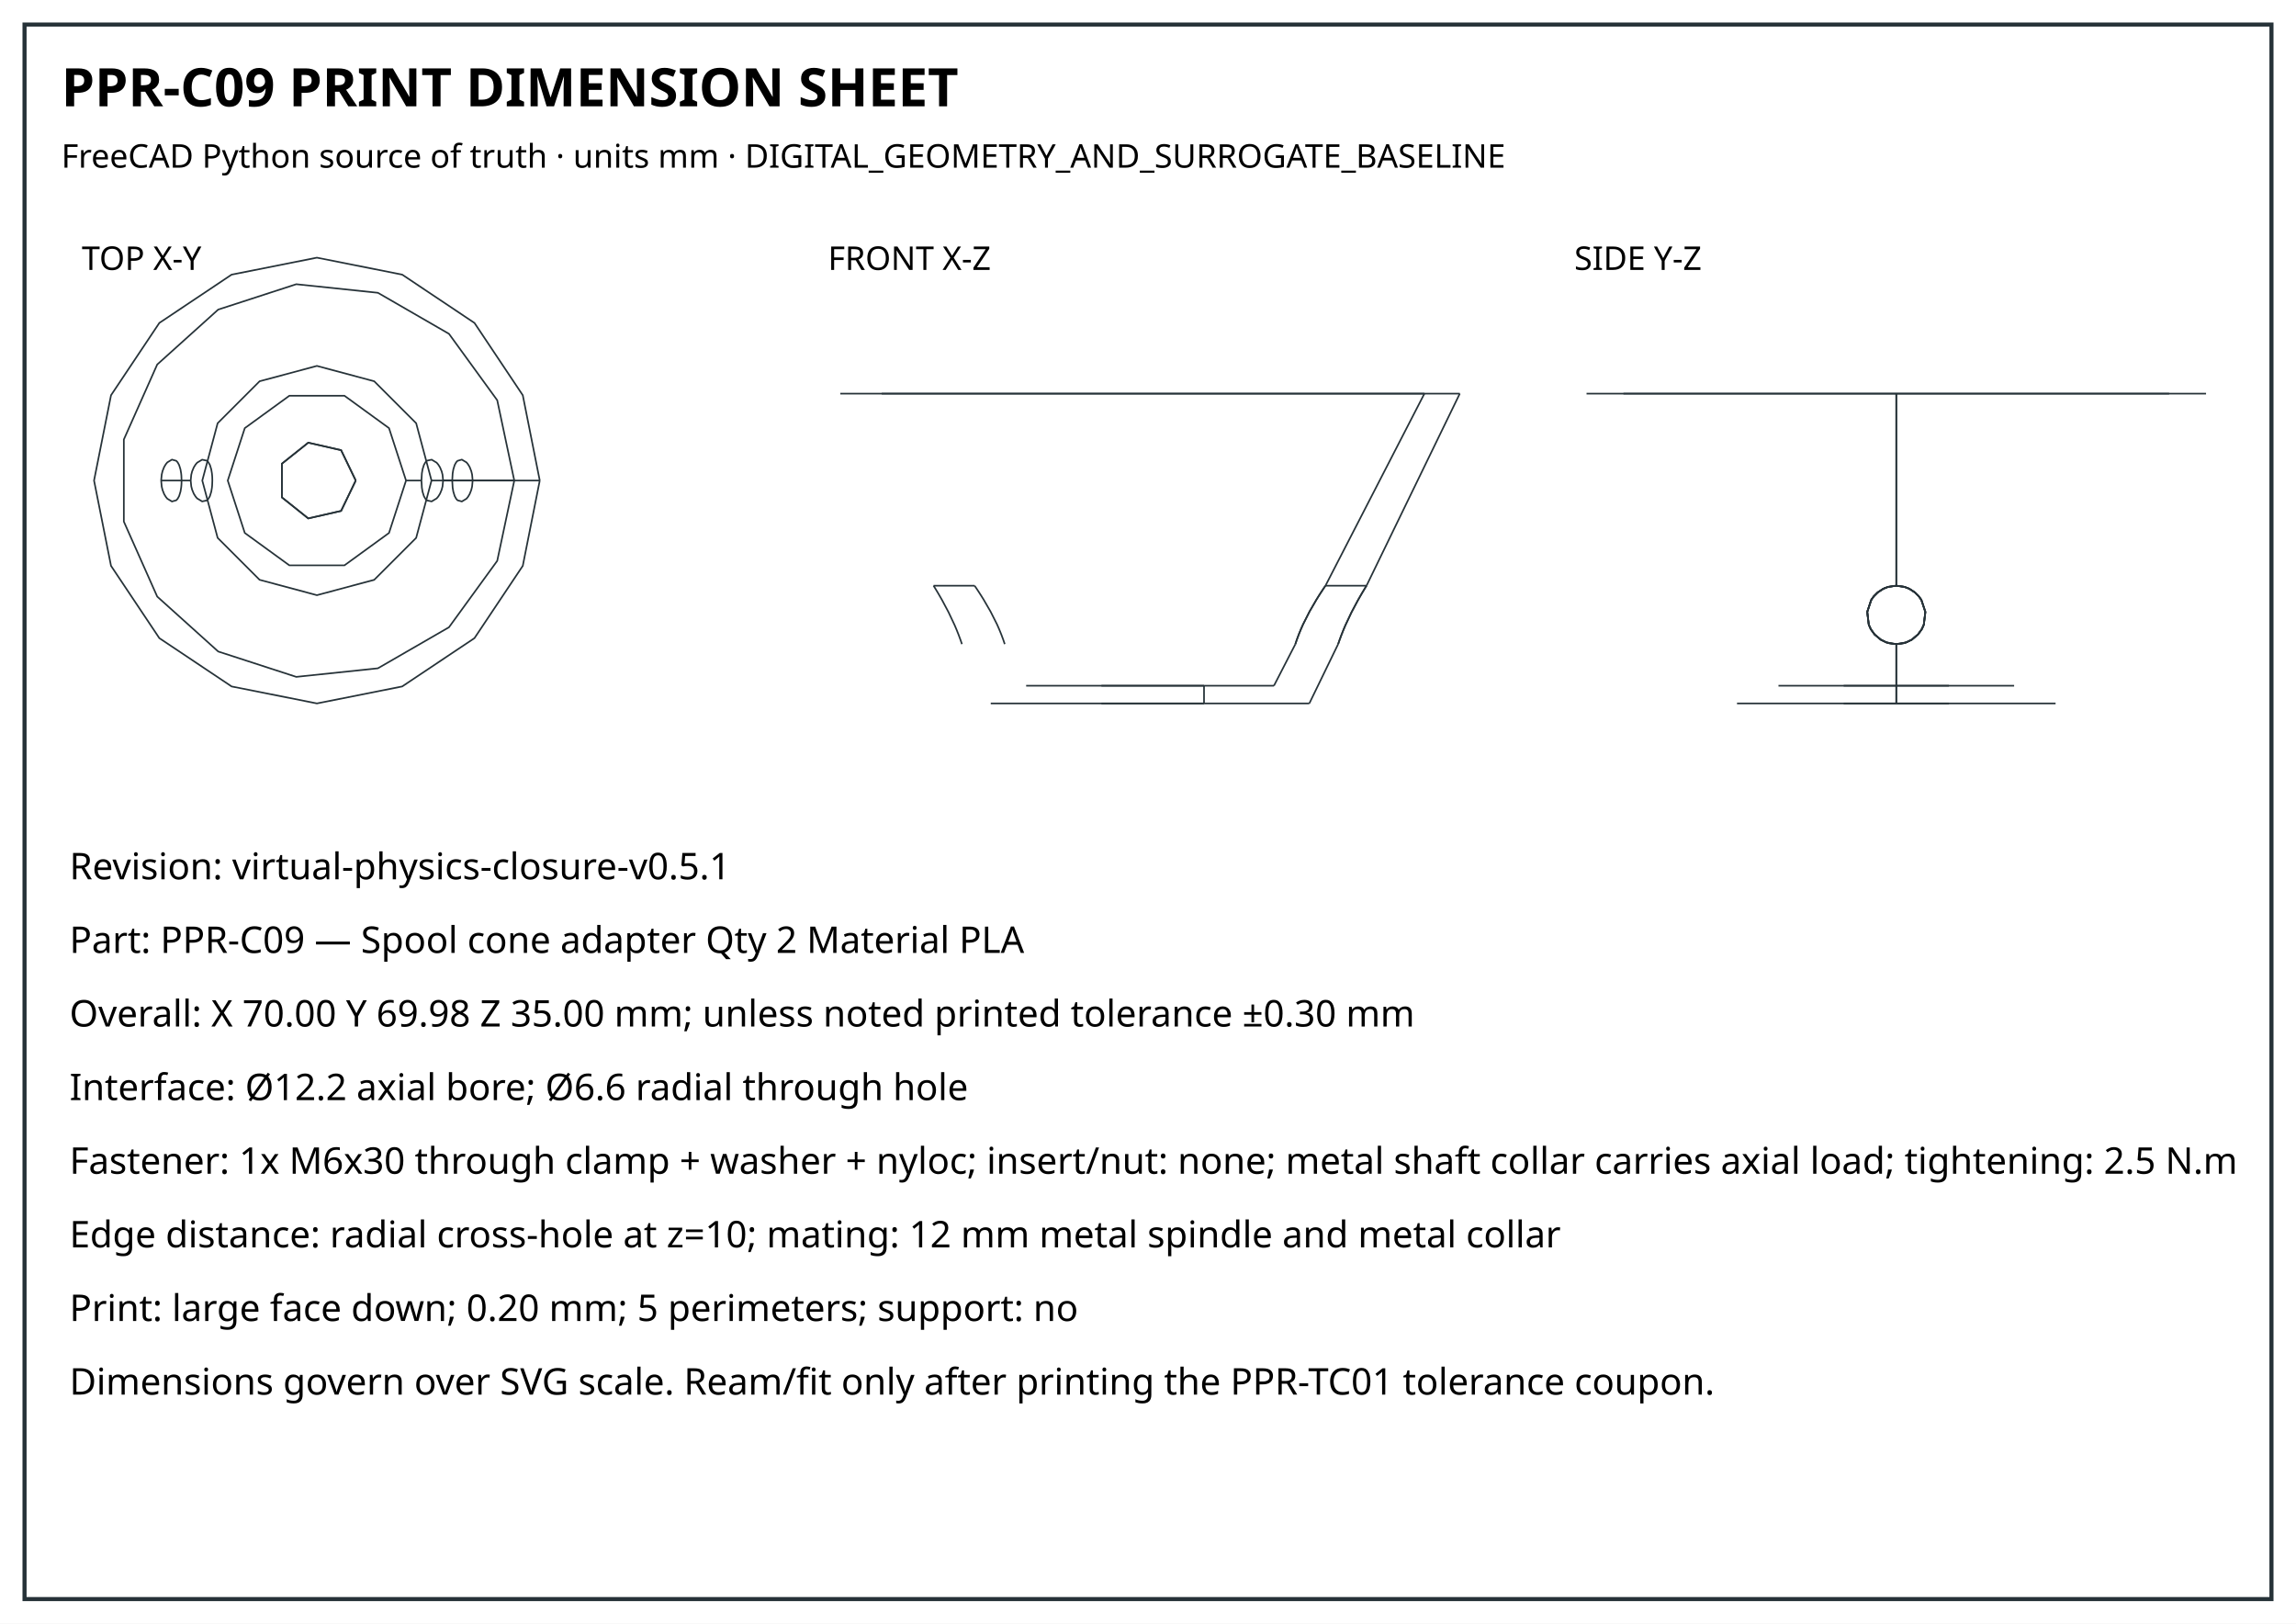
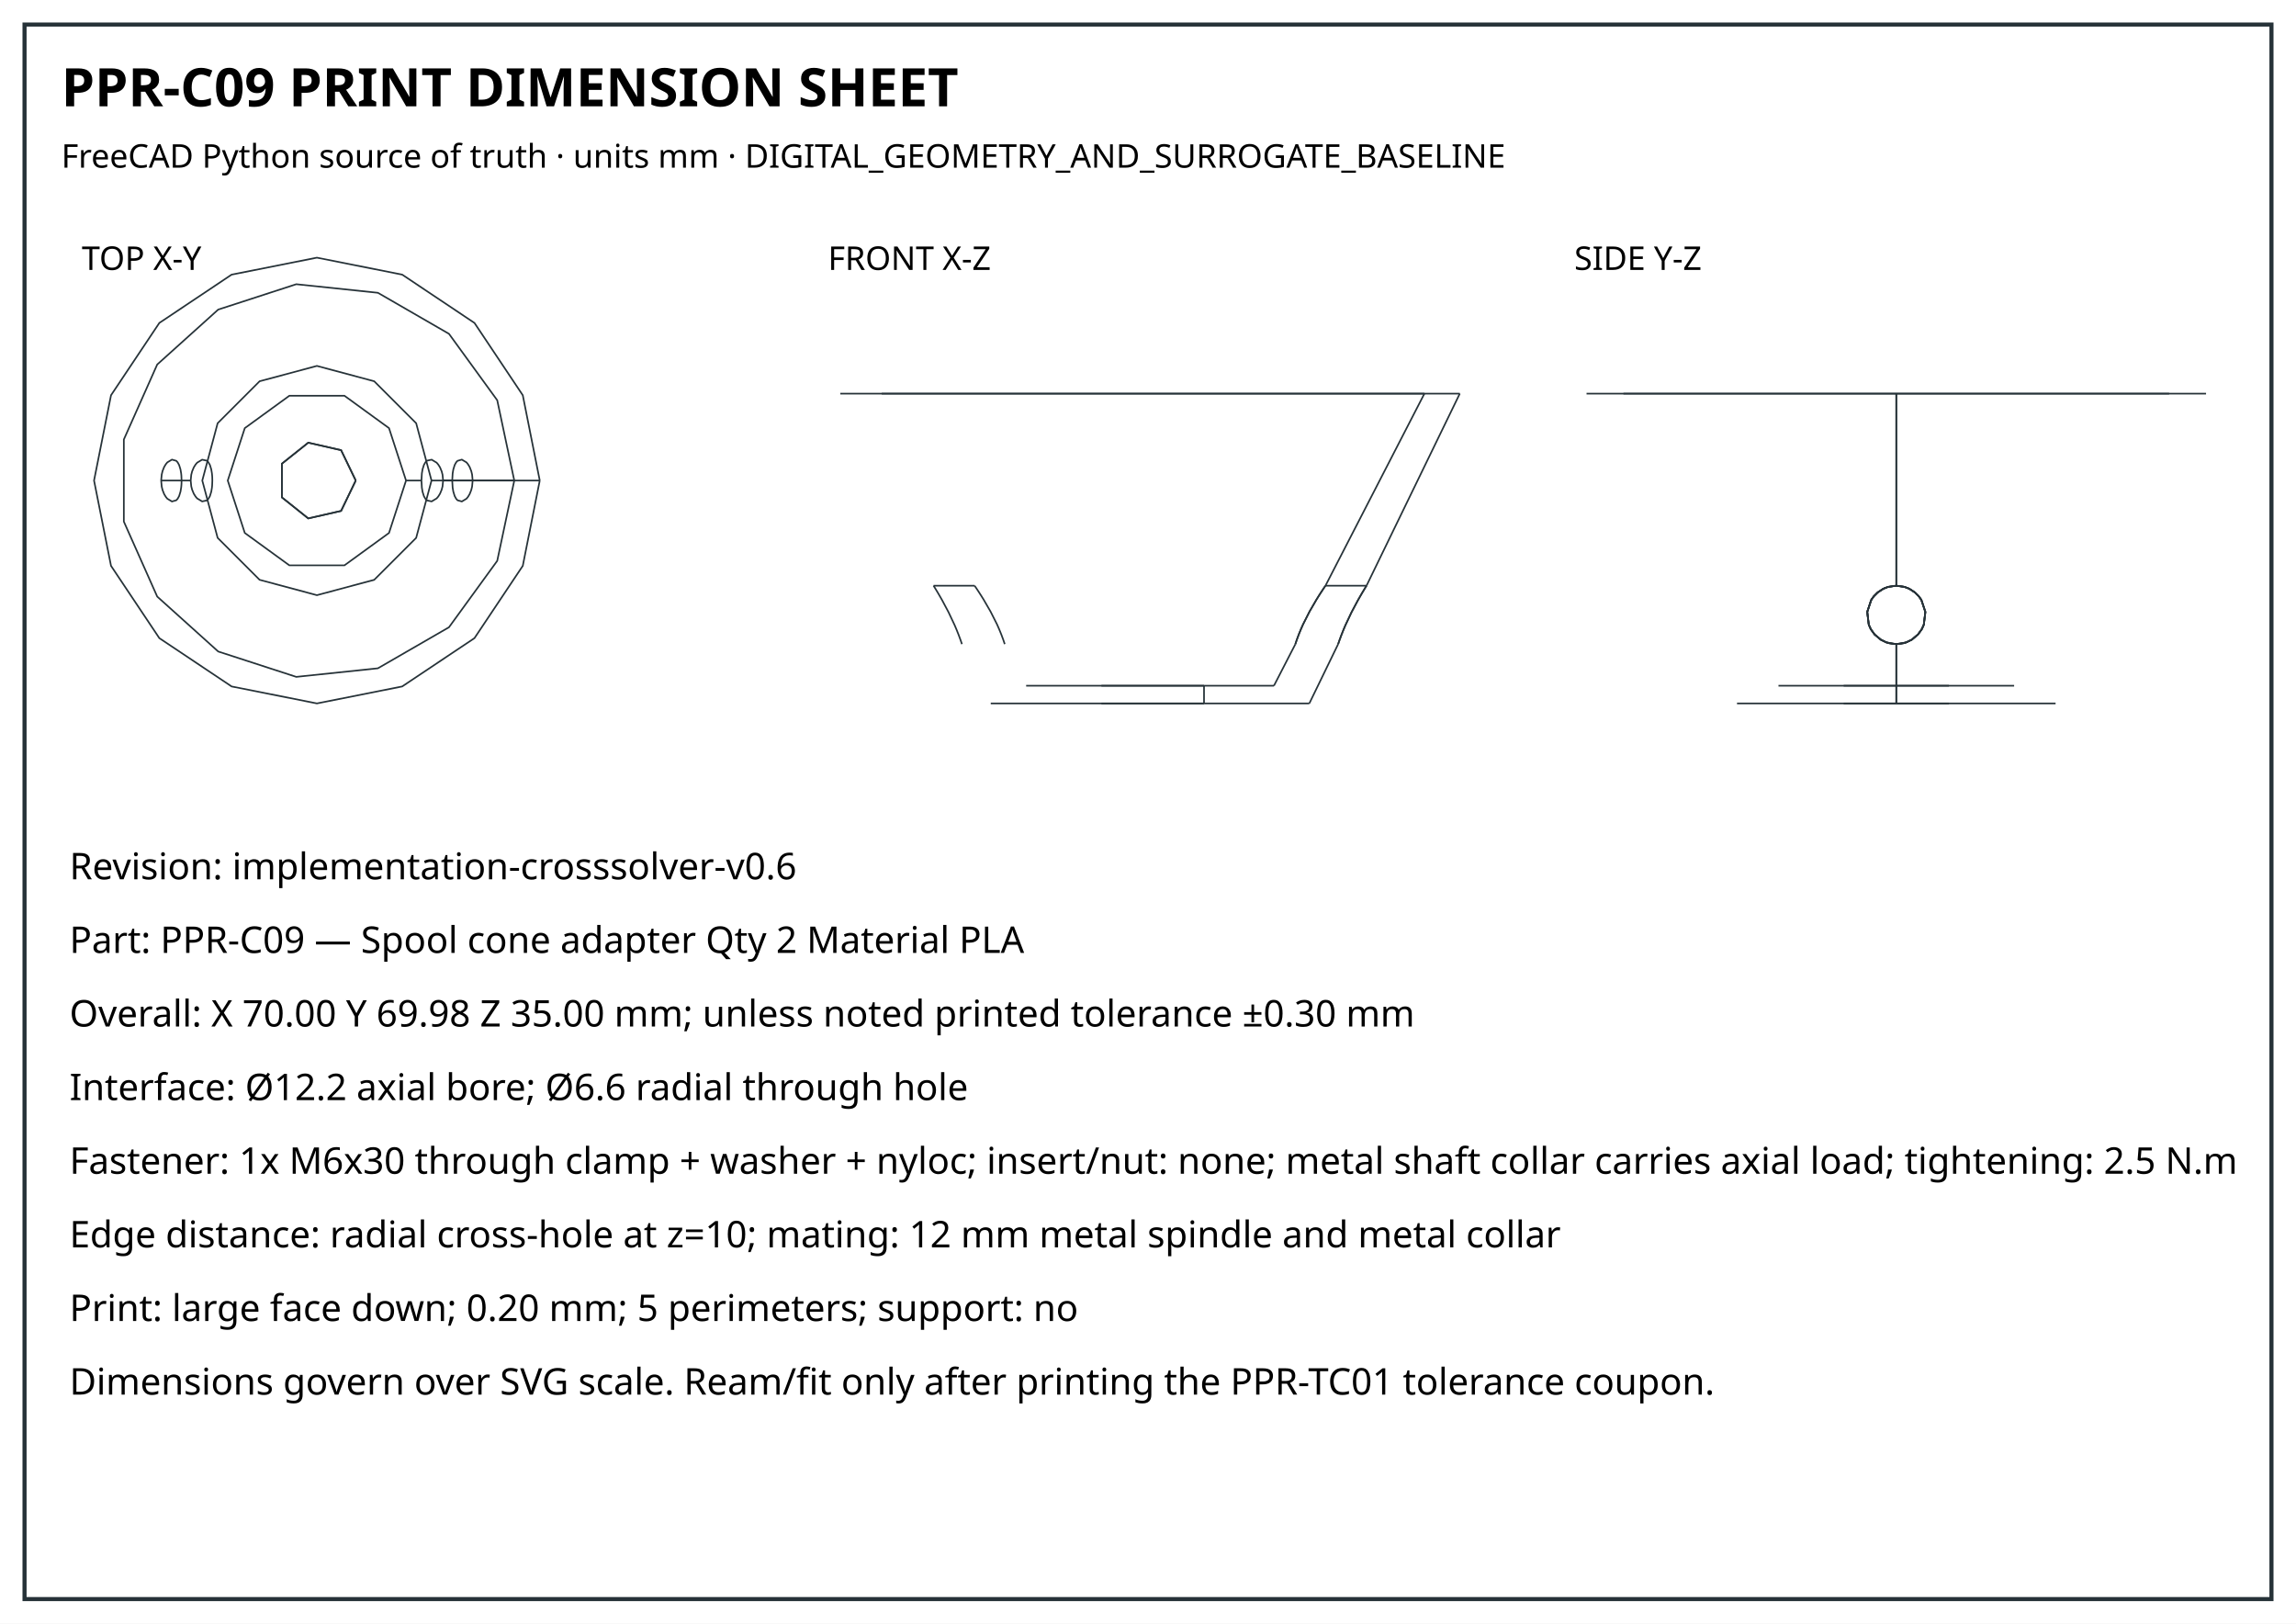
<svg xmlns="http://www.w3.org/2000/svg" width="1123" height="794" viewBox="0 0 1123 794">
  <rect width="1123" height="794" fill="white" />
  <rect x="12" y="12" width="1099" height="770" fill="none" stroke="#263238" stroke-width="2" />
  <text x="30" y="52" font-size="26" font-family="sans-serif" font-weight="bold">PPR-C09 PRINT DIMENSION SHEET</text>
  <text x="30" y="82" font-size="16" font-family="sans-serif">FreeCAD Python source of truth · units mm · DIGITAL_GEOMETRY_AND_SURROGATE_BASELINE</text>
  <g font-family="sans-serif">
    <text x="40" y="132" font-size="16">TOP X-Y</text>
    <polyline points="231.18,235.00 264.00,235.00" fill="none" stroke="#263238" stroke-width="0.8" />
    <polyline points="231.18,235.00 230.91,237.94 230.50,239.63 229.71,241.63 228.89,242.99 228.15,243.89 225.90,245.24 223.79,244.65 223.11,243.91 222.39,242.59 221.72,240.42 221.39,238.47 221.19,235.00" fill="none" stroke="#263238" stroke-width="0.8" />
    <polyline points="211.06,235.00 221.19,235.00" fill="none" stroke="#263238" stroke-width="0.8" />
    <polyline points="211.06,235.00 203.55,206.97 183.03,186.45 155.00,178.94 126.97,186.45 106.45,206.97 98.94,235.00 106.45,263.03 126.97,283.55 155.00,291.06 183.03,283.55 203.55,263.03 211.06,235.00" fill="none" stroke="#263238" stroke-width="0.8" />
    <polyline points="221.19,235.00 221.39,231.53 221.72,229.58 222.39,227.41 223.11,226.09 223.78,225.36 225.89,224.76 228.16,226.12 228.89,227.01 229.71,228.37 230.50,230.37 230.91,232.07 231.18,235.00" fill="none" stroke="#263238" stroke-width="0.8" />
    <polyline points="264.00,235.00 255.70,193.29 232.07,157.93 196.71,134.30 155.00,126.00 113.29,134.30 77.93,157.93 54.30,193.29 46.00,235.00 54.30,276.71 77.93,312.07 113.29,335.70 155.00,344.00 196.71,335.70 232.07,312.07 255.70,276.71 264.00,235.00" fill="none" stroke="#263238" stroke-width="0.8" />
    <polyline points="78.82,235.00 79.09,237.94 79.50,239.63 80.29,241.63 81.11,242.99 81.85,243.89 84.10,245.24 86.21,244.65 86.89,243.91 87.61,242.59 88.28,240.42 88.61,238.47 88.72,237.35 88.77,236.62 88.81,235.00 88.72,232.65 88.61,231.53 88.28,229.58 87.61,227.41 86.89,226.09 86.21,225.35 84.10,224.76 81.85,226.11 81.11,227.01 80.29,228.37 79.50,230.37 79.09,232.09 78.82,235.00" fill="none" stroke="#263238" stroke-width="0.8" />
    <polyline points="216.73,235.00 231.18,235.00" fill="none" stroke="#263238" stroke-width="0.8" />
    <polyline points="206.14,235.00 206.34,231.50 206.67,229.52 207.35,227.34 208.12,226.01 208.84,225.28 211.13,224.79 213.57,226.26 214.35,227.18 215.21,228.55 216.03,230.52 216.46,232.18 216.73,235.00" fill="none" stroke="#263238" stroke-width="0.8" />
    <polyline points="216.73,235.00 216.46,237.82 216.03,239.48 215.21,241.45 214.35,242.82 213.57,243.74 211.12,245.21 208.85,244.72 208.12,244.00 207.35,242.67 206.67,240.48 206.34,238.50 206.14,235.00" fill="none" stroke="#263238" stroke-width="0.8" />
    <polyline points="174.00,235.00 166.84,220.15 150.77,216.48 137.88,226.76 137.88,243.24 150.77,253.52 166.84,249.85 174.00,235.00" fill="none" stroke="#263238" stroke-width="0.8" />
    <polyline points="251.54,235.00 243.20,195.73 219.60,163.25 184.83,143.18 144.91,138.99 106.73,151.39 76.90,178.25 60.57,214.93 60.57,255.07 76.90,291.75 106.73,318.61 144.91,331.01 184.83,326.82 219.60,306.75 243.20,274.27 251.54,235.00" fill="none" stroke="#263238" stroke-width="0.8" />
    <polyline points="93.27,235.00 93.54,237.82 93.97,239.48 94.79,241.45 95.65,242.82 96.43,243.74 98.88,245.21 101.15,244.72 101.88,244.00 102.65,242.67 103.33,240.48 103.66,238.50 103.77,237.38 103.86,235.00 103.82,233.35 103.77,232.62 103.66,231.50 103.33,229.52 102.65,227.33 101.88,226.00 101.15,225.28 98.88,224.79 96.43,226.26 95.65,227.18 94.79,228.55 93.97,230.52 93.54,232.18 93.27,235.00" fill="none" stroke="#263238" stroke-width="0.8" />
    <polyline points="78.82,235.00 93.27,235.00" fill="none" stroke="#263238" stroke-width="0.8" />
    <polyline points="216.73,235.00 251.54,235.00" fill="none" stroke="#263238" stroke-width="0.8" />
    <polyline points="198.60,235.00 206.14,235.00" fill="none" stroke="#263238" stroke-width="0.8" />
    <polyline points="198.60,235.00 190.27,209.37 168.47,193.53 141.53,193.53 119.73,209.37 111.40,235.00 119.73,260.63 141.53,276.47 168.47,276.47 190.27,260.63 198.60,235.00" fill="none" stroke="#263238" stroke-width="0.8" />
    <polyline points="174.00,235.00 166.84,220.15 150.77,216.48 137.88,226.76 137.88,243.24 150.77,253.52 166.84,249.85 174.00,235.00" fill="none" stroke="#263238" stroke-width="0.8" />
    <polyline points="174.00,235.00 174.00,235.00" fill="none" stroke="#263238" stroke-width="0.8" />
    <text x="405" y="132" font-size="16">FRONT X-Z</text>
    <polyline points="668.38,286.43 714.00,192.50" fill="none" stroke="#263238" stroke-width="0.8" />
    <polyline points="668.38,286.43 668.01,287.03 667.44,287.96 666.33,289.80 665.21,291.73 664.17,293.55 661.04,299.43 658.11,305.64 657.17,307.84 656.17,310.35 655.24,312.85 654.78,314.16 654.50,315.00" fill="none" stroke="#263238" stroke-width="0.8" />
    <polyline points="640.41,344.00 654.50,315.00" fill="none" stroke="#263238" stroke-width="0.8" />
    <polyline points="640.41,344.00 629.98,344.00 601.46,344.00 562.50,344.00 523.54,344.00 495.02,344.00 484.59,344.00 495.02,344.00 523.54,344.00 562.50,344.00 601.46,344.00 629.98,344.00 640.41,344.00" fill="none" stroke="#263238" stroke-width="0.8" />
    <polyline points="654.50,315.00 654.78,314.16 655.24,312.85 656.17,310.35 657.17,307.84 658.10,305.66 661.03,299.45 664.18,293.53 665.21,291.73 666.33,289.80 667.44,287.96 668.01,287.02 668.38,286.43" fill="none" stroke="#263238" stroke-width="0.8" />
    <polyline points="714.00,192.50 702.47,192.50 669.63,192.50 620.48,192.50 562.50,192.50 504.52,192.50 455.37,192.50 422.53,192.50 411.00,192.50 422.53,192.50 455.37,192.50 504.52,192.50 562.50,192.50 620.48,192.50 669.63,192.50 702.47,192.50 714.00,192.50" fill="none" stroke="#263238" stroke-width="0.8" />
    <polyline points="456.62,286.43 456.99,287.03 457.56,287.96 458.67,289.80 459.79,291.73 460.83,293.55 463.96,299.43 466.89,305.64 467.83,307.84 468.83,310.35 469.76,312.85 470.22,314.16 470.37,314.62 470.44,314.82 470.50,315.00 470.37,314.62 470.22,314.16 469.76,312.85 468.83,310.35 467.83,307.84 466.89,305.64 463.96,299.43 460.83,293.55 459.79,291.73 458.67,289.80 457.56,287.96 456.99,287.02 456.62,286.43" fill="none" stroke="#263238" stroke-width="0.8" />
    <polyline points="648.30,286.43 668.38,286.43" fill="none" stroke="#263238" stroke-width="0.8" />
    <polyline points="633.58,315.00 633.85,314.15 634.31,312.80 635.26,310.23 636.33,307.63 637.33,305.36 640.52,299.05 643.91,293.20 645.00,291.45 646.19,289.60 647.33,287.86 647.93,286.98 648.30,286.43" fill="none" stroke="#263238" stroke-width="0.8" />
    <polyline points="648.30,286.43 647.93,286.98 647.33,287.86 646.19,289.60 645.00,291.45 643.91,293.20 640.51,299.07 637.34,305.34 636.34,307.61 635.27,310.22 634.31,312.80 633.85,314.15 633.58,315.00" fill="none" stroke="#263238" stroke-width="0.8" />
    <polyline points="588.90,344.00 578.96,344.00 556.62,344.00 538.71,344.00 538.71,344.00 556.62,344.00 578.96,344.00 588.90,344.00" fill="none" stroke="#263238" stroke-width="0.8" />
    <polyline points="696.69,192.50 685.08,192.50 652.29,192.50 603.97,192.50 548.47,192.50 495.41,192.50 453.94,192.50 431.25,192.50 431.25,192.50 453.94,192.50 495.41,192.50 548.47,192.50 603.97,192.50 652.29,192.50 685.08,192.50 696.69,192.50" fill="none" stroke="#263238" stroke-width="0.8" />
    <polyline points="476.70,286.43 477.07,286.98 477.67,287.86 478.81,289.60 480.00,291.45 481.09,293.20 484.49,299.07 487.66,305.34 488.66,307.61 489.73,310.22 490.69,312.80 491.15,314.15 491.30,314.61 491.42,315.00 491.36,314.81 491.30,314.61 491.15,314.15 490.69,312.80 489.73,310.22 488.66,307.61 487.66,305.34 484.49,299.07 481.09,293.20 480.00,291.45 478.81,289.60 477.67,287.86 477.07,286.98 476.70,286.43" fill="none" stroke="#263238" stroke-width="0.8" />
    <polyline points="456.62,286.43 476.70,286.43" fill="none" stroke="#263238" stroke-width="0.8" />
    <polyline points="648.30,286.43 696.69,192.50" fill="none" stroke="#263238" stroke-width="0.8" />
    <polyline points="623.10,335.34 633.58,315.00" fill="none" stroke="#263238" stroke-width="0.8" />
    <polyline points="623.10,335.34 611.53,335.34 581.23,335.34 543.77,335.34 513.47,335.34 501.90,335.34 513.47,335.34 543.77,335.34 581.23,335.34 611.53,335.34 623.10,335.34" fill="none" stroke="#263238" stroke-width="0.8" />
    <polyline points="588.90,335.34 578.96,335.34 556.62,335.34 538.71,335.34 538.71,335.34 556.62,335.34 578.96,335.34 588.90,335.34" fill="none" stroke="#263238" stroke-width="0.8" />
    <polyline points="588.90,344.00 588.90,335.34" fill="none" stroke="#263238" stroke-width="0.8" />
    <text x="770" y="132" font-size="16">SIDE Y-Z</text>
    <polyline points="927.50,286.43 927.50,192.50" fill="none" stroke="#263238" stroke-width="0.8" />
    <polyline points="927.50,286.43 923.41,287.03 921.07,287.96 918.29,289.80 916.40,291.73 915.14,293.55 913.27,299.43 914.09,305.64 915.12,307.84 916.96,310.35 919.96,312.85 922.68,314.16 927.50,315.00" fill="none" stroke="#263238" stroke-width="0.8" />
    <polyline points="927.50,344.00 927.50,315.00" fill="none" stroke="#263238" stroke-width="0.8" />
    <polyline points="927.50,344.00 966.46,344.00 994.98,344.00 1005.41,344.00 994.98,344.00 966.46,344.00 927.50,344.00 888.54,344.00 860.02,344.00 849.59,344.00 860.02,344.00 888.54,344.00 927.50,344.00" fill="none" stroke="#263238" stroke-width="0.8" />
    <polyline points="927.50,315.00 932.32,314.16 935.04,312.85 938.04,310.35 939.88,307.84 940.90,305.66 941.73,299.45 939.84,293.53 938.60,291.73 936.71,289.80 933.93,287.96 931.57,287.02 927.50,286.43" fill="none" stroke="#263238" stroke-width="0.8" />
    <polyline points="927.50,192.50 985.48,192.50 1034.63,192.50 1067.47,192.50 1079.00,192.50 1067.47,192.50 1034.63,192.50 985.48,192.50 927.50,192.50 869.52,192.50 820.37,192.50 787.53,192.50 776.00,192.50 787.53,192.50 820.37,192.50 869.52,192.50 927.50,192.50" fill="none" stroke="#263238" stroke-width="0.8" />
    <polyline points="927.50,286.43 923.41,287.03 921.07,287.96 918.29,289.80 916.40,291.73 915.14,293.55 913.27,299.43 914.09,305.64 915.12,307.84 916.96,310.35 919.96,312.85 922.68,314.16 924.24,314.62 925.25,314.82 927.50,315.00 930.76,314.62 932.32,314.16 935.04,312.85 938.04,310.35 939.88,307.84 940.91,305.64 941.73,299.43 939.86,293.55 938.60,291.73 936.71,289.80 933.93,287.96 931.55,287.02 927.50,286.43" fill="none" stroke="#263238" stroke-width="0.8" />
    <polyline points="927.50,286.43 927.50,286.43" fill="none" stroke="#263238" stroke-width="0.8" />
    <polyline points="927.50,315.00 932.36,314.15 935.11,312.80 938.15,310.23 940.00,307.63 941.01,305.36 941.69,299.05 939.65,293.20 938.37,291.45 936.47,289.60 933.73,287.86 931.42,286.98 927.50,286.43" fill="none" stroke="#263238" stroke-width="0.8" />
    <polyline points="927.50,286.43 923.58,286.98 921.27,287.86 918.53,289.60 916.63,291.45 915.35,293.20 913.31,299.07 913.99,305.34 914.99,307.61 916.83,310.22 919.89,312.80 922.64,314.15 927.50,315.00" fill="none" stroke="#263238" stroke-width="0.8" />
    <polyline points="927.50,344.00 948.14,344.00 953.24,344.00 938.96,344.00 916.04,344.00 901.76,344.00 906.86,344.00 927.50,344.00" fill="none" stroke="#263238" stroke-width="0.8" />
    <polyline points="927.50,192.50 982.08,192.50 1027.22,192.50 1055.12,192.50 1060.95,192.50 1043.71,192.50 1006.37,192.50 955.40,192.50 899.60,192.50 848.63,192.50 811.29,192.50 794.05,192.50 799.88,192.50 827.78,192.50 872.92,192.50 927.50,192.50" fill="none" stroke="#263238" stroke-width="0.8" />
    <polyline points="927.50,286.43 923.58,286.98 921.27,287.86 918.53,289.60 916.63,291.45 915.35,293.20 913.31,299.07 913.99,305.34 914.99,307.61 916.83,310.22 919.89,312.80 922.64,314.15 924.19,314.61 927.50,315.00 929.79,314.81 930.81,314.61 932.36,314.15 935.11,312.80 938.17,310.22 940.01,307.61 941.01,305.34 941.69,299.07 939.65,293.20 938.37,291.45 936.47,289.60 933.73,287.86 931.42,286.98 927.50,286.43" fill="none" stroke="#263238" stroke-width="0.8" />
    <polyline points="927.50,286.43 927.50,286.43" fill="none" stroke="#263238" stroke-width="0.8" />
    <polyline points="927.50,286.43 927.50,192.50" fill="none" stroke="#263238" stroke-width="0.8" />
    <polyline points="927.50,335.34 927.50,315.00" fill="none" stroke="#263238" stroke-width="0.8" />
    <polyline points="927.50,335.34 963.12,335.34 985.13,335.34 985.13,335.34 963.12,335.34 927.50,335.34 891.88,335.34 869.87,335.34 869.87,335.34 891.88,335.34 927.50,335.34" fill="none" stroke="#263238" stroke-width="0.8" />
    <polyline points="927.50,335.34 948.14,335.34 953.24,335.34 938.96,335.34 916.04,335.34 901.76,335.34 906.86,335.34 927.50,335.34" fill="none" stroke="#263238" stroke-width="0.8" />
    <polyline points="927.50,344.00 927.50,335.34" fill="none" stroke="#263238" stroke-width="0.8" />
-     <text x="34" y="430" font-size="18">Revision: virtual-physics-closure-v0.5.1</text>
+     <text x="34" y="430" font-size="18">Revision: implementation-crosssolver-v0.6</text>
    <text x="34" y="466" font-size="18">Part: PPR-C09 — Spool cone adapter  Qty 2  Material PLA</text>
    <text x="34" y="502" font-size="18">Overall: X 70.00  Y 69.98  Z 35.00 mm; unless noted printed tolerance ±0.30 mm</text>
    <text x="34" y="538" font-size="18">Interface: Ø12.2 axial bore; Ø6.6 radial through hole</text>
    <text x="34" y="574" font-size="18">Fastener: 1x M6x30 through clamp + washer + nyloc; insert/nut: none; metal shaft collar carries axial load; tightening: 2.5 N.m</text>
    <text x="34" y="610" font-size="18">Edge distance: radial cross-hole at z=10; mating: 12 mm metal spindle and metal collar</text>
    <text x="34" y="646" font-size="18">Print: large face down; 0.20 mm; 5 perimeters; support: no</text>
    <text x="34" y="682" font-size="18">Dimensions govern over SVG scale. Ream/fit only after printing the PPR-TC01 tolerance coupon.</text>
  </g>
</svg>
